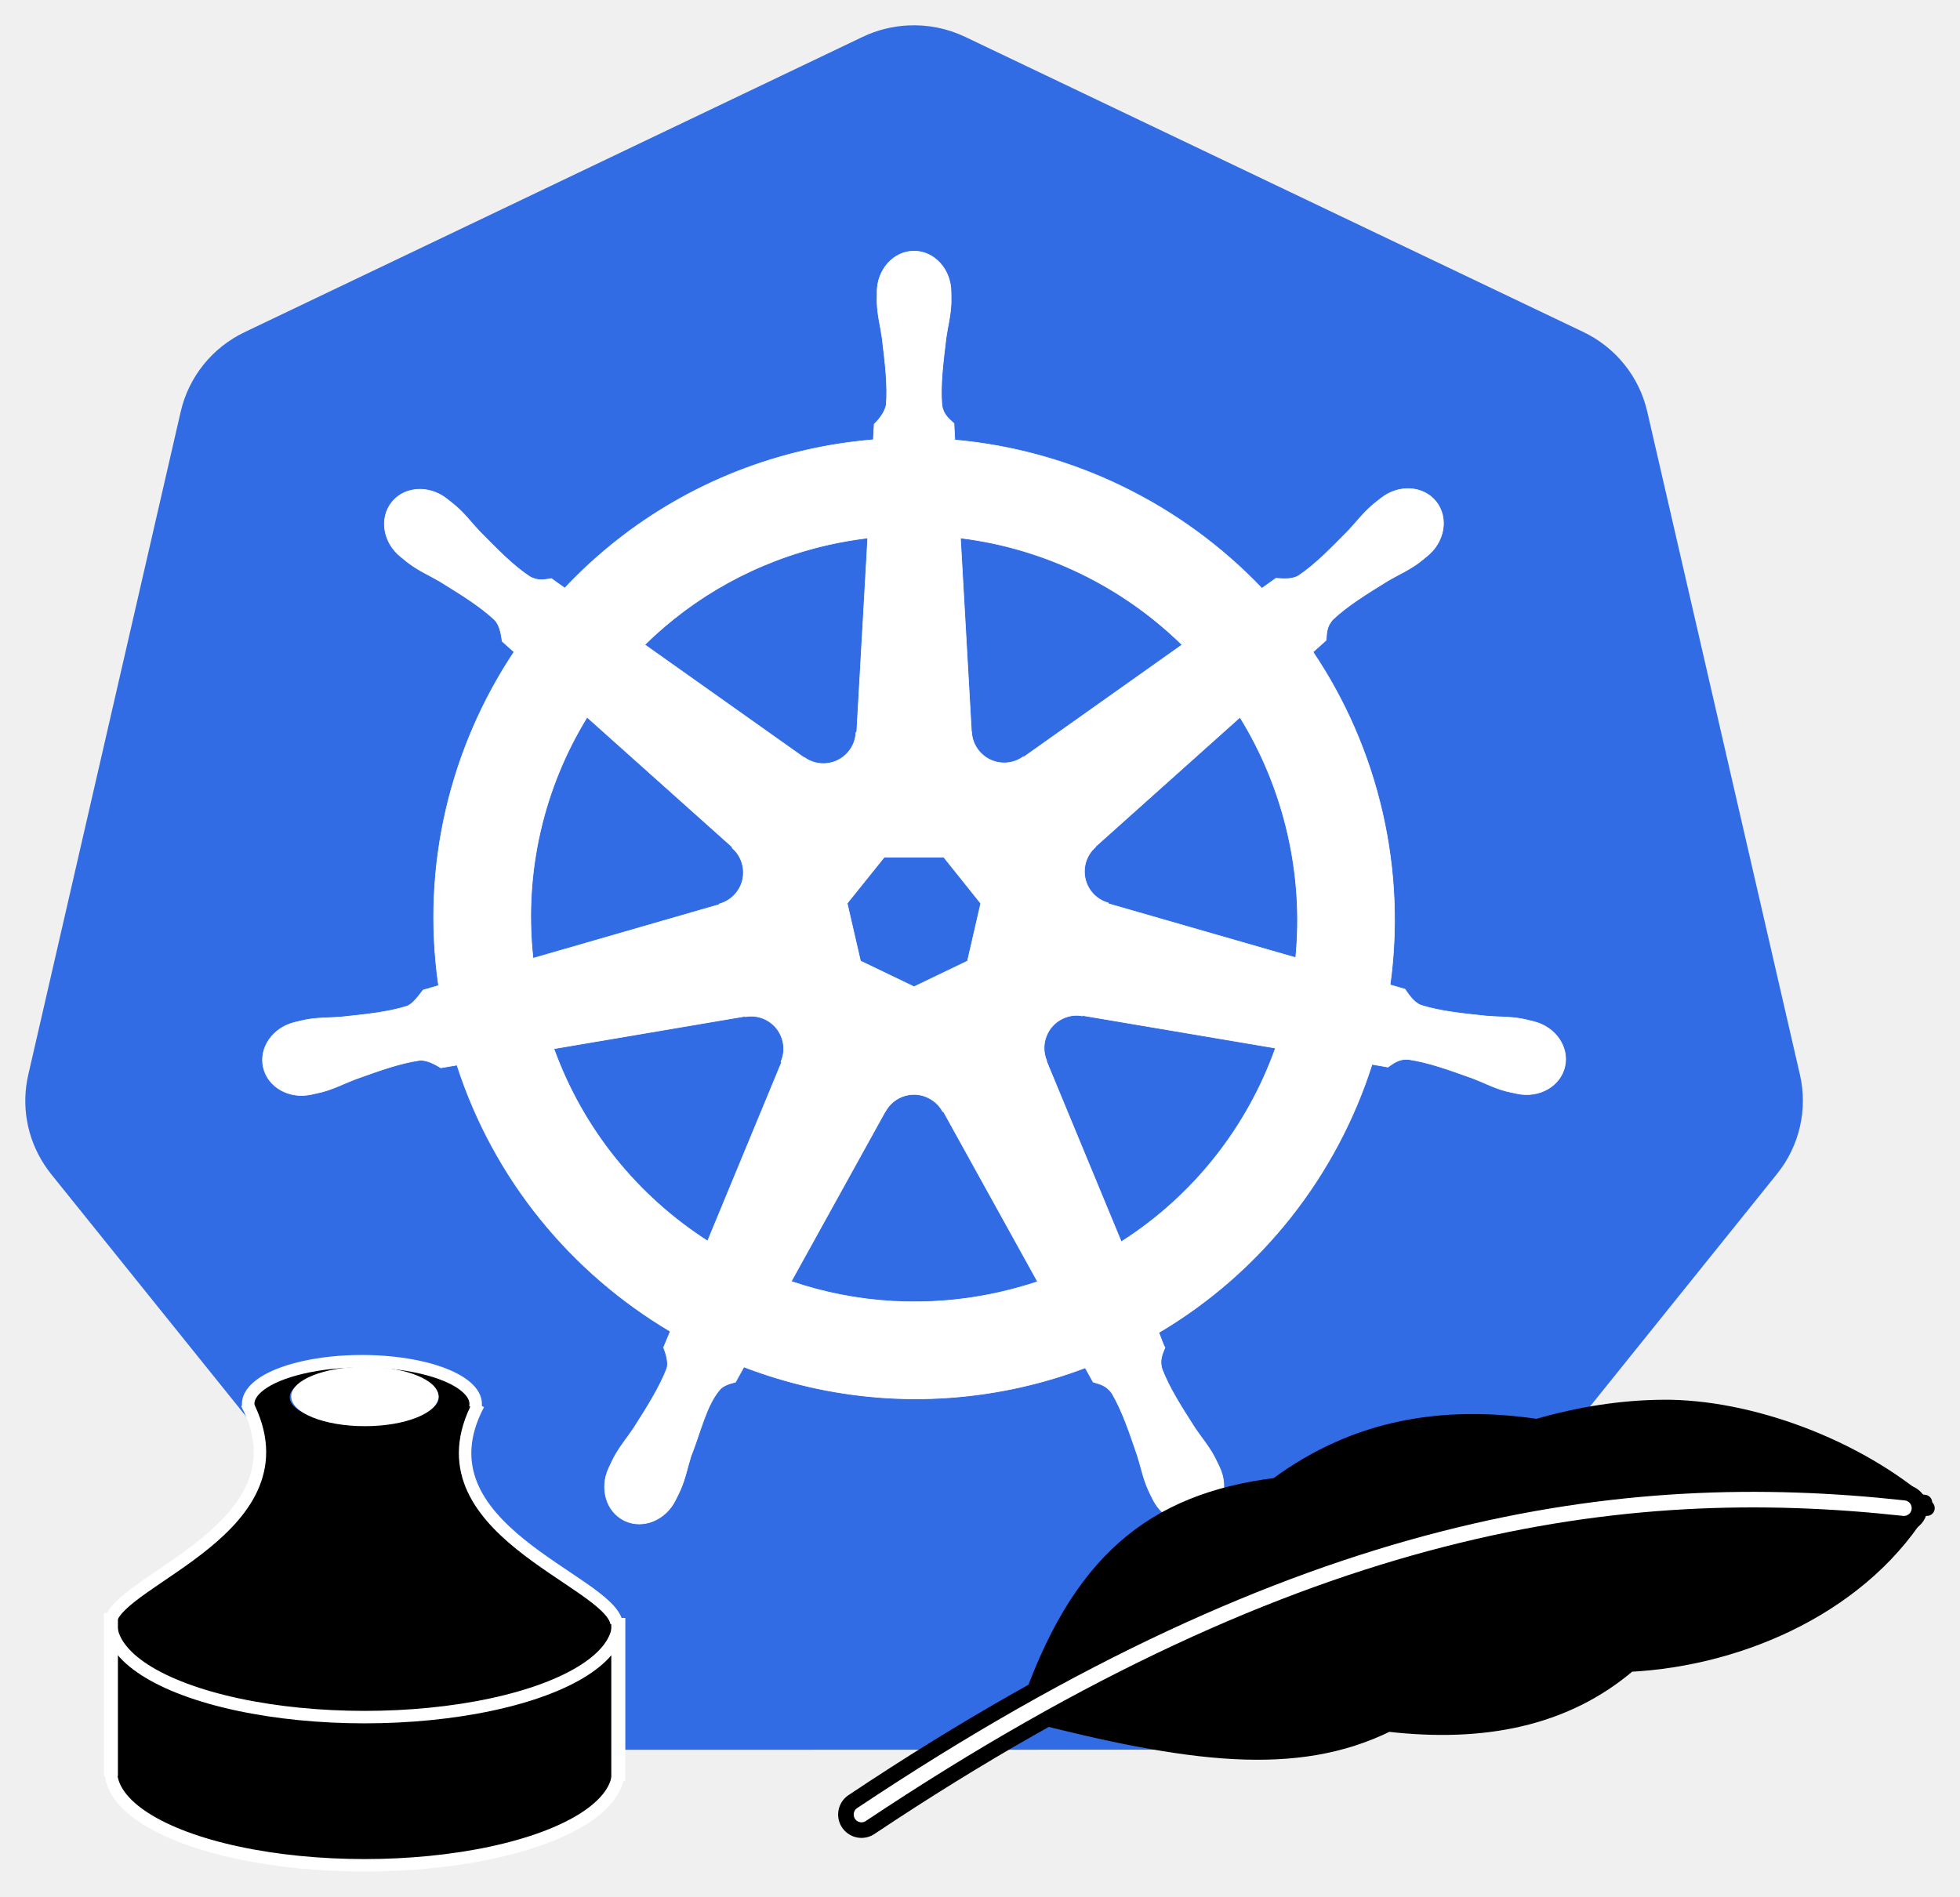
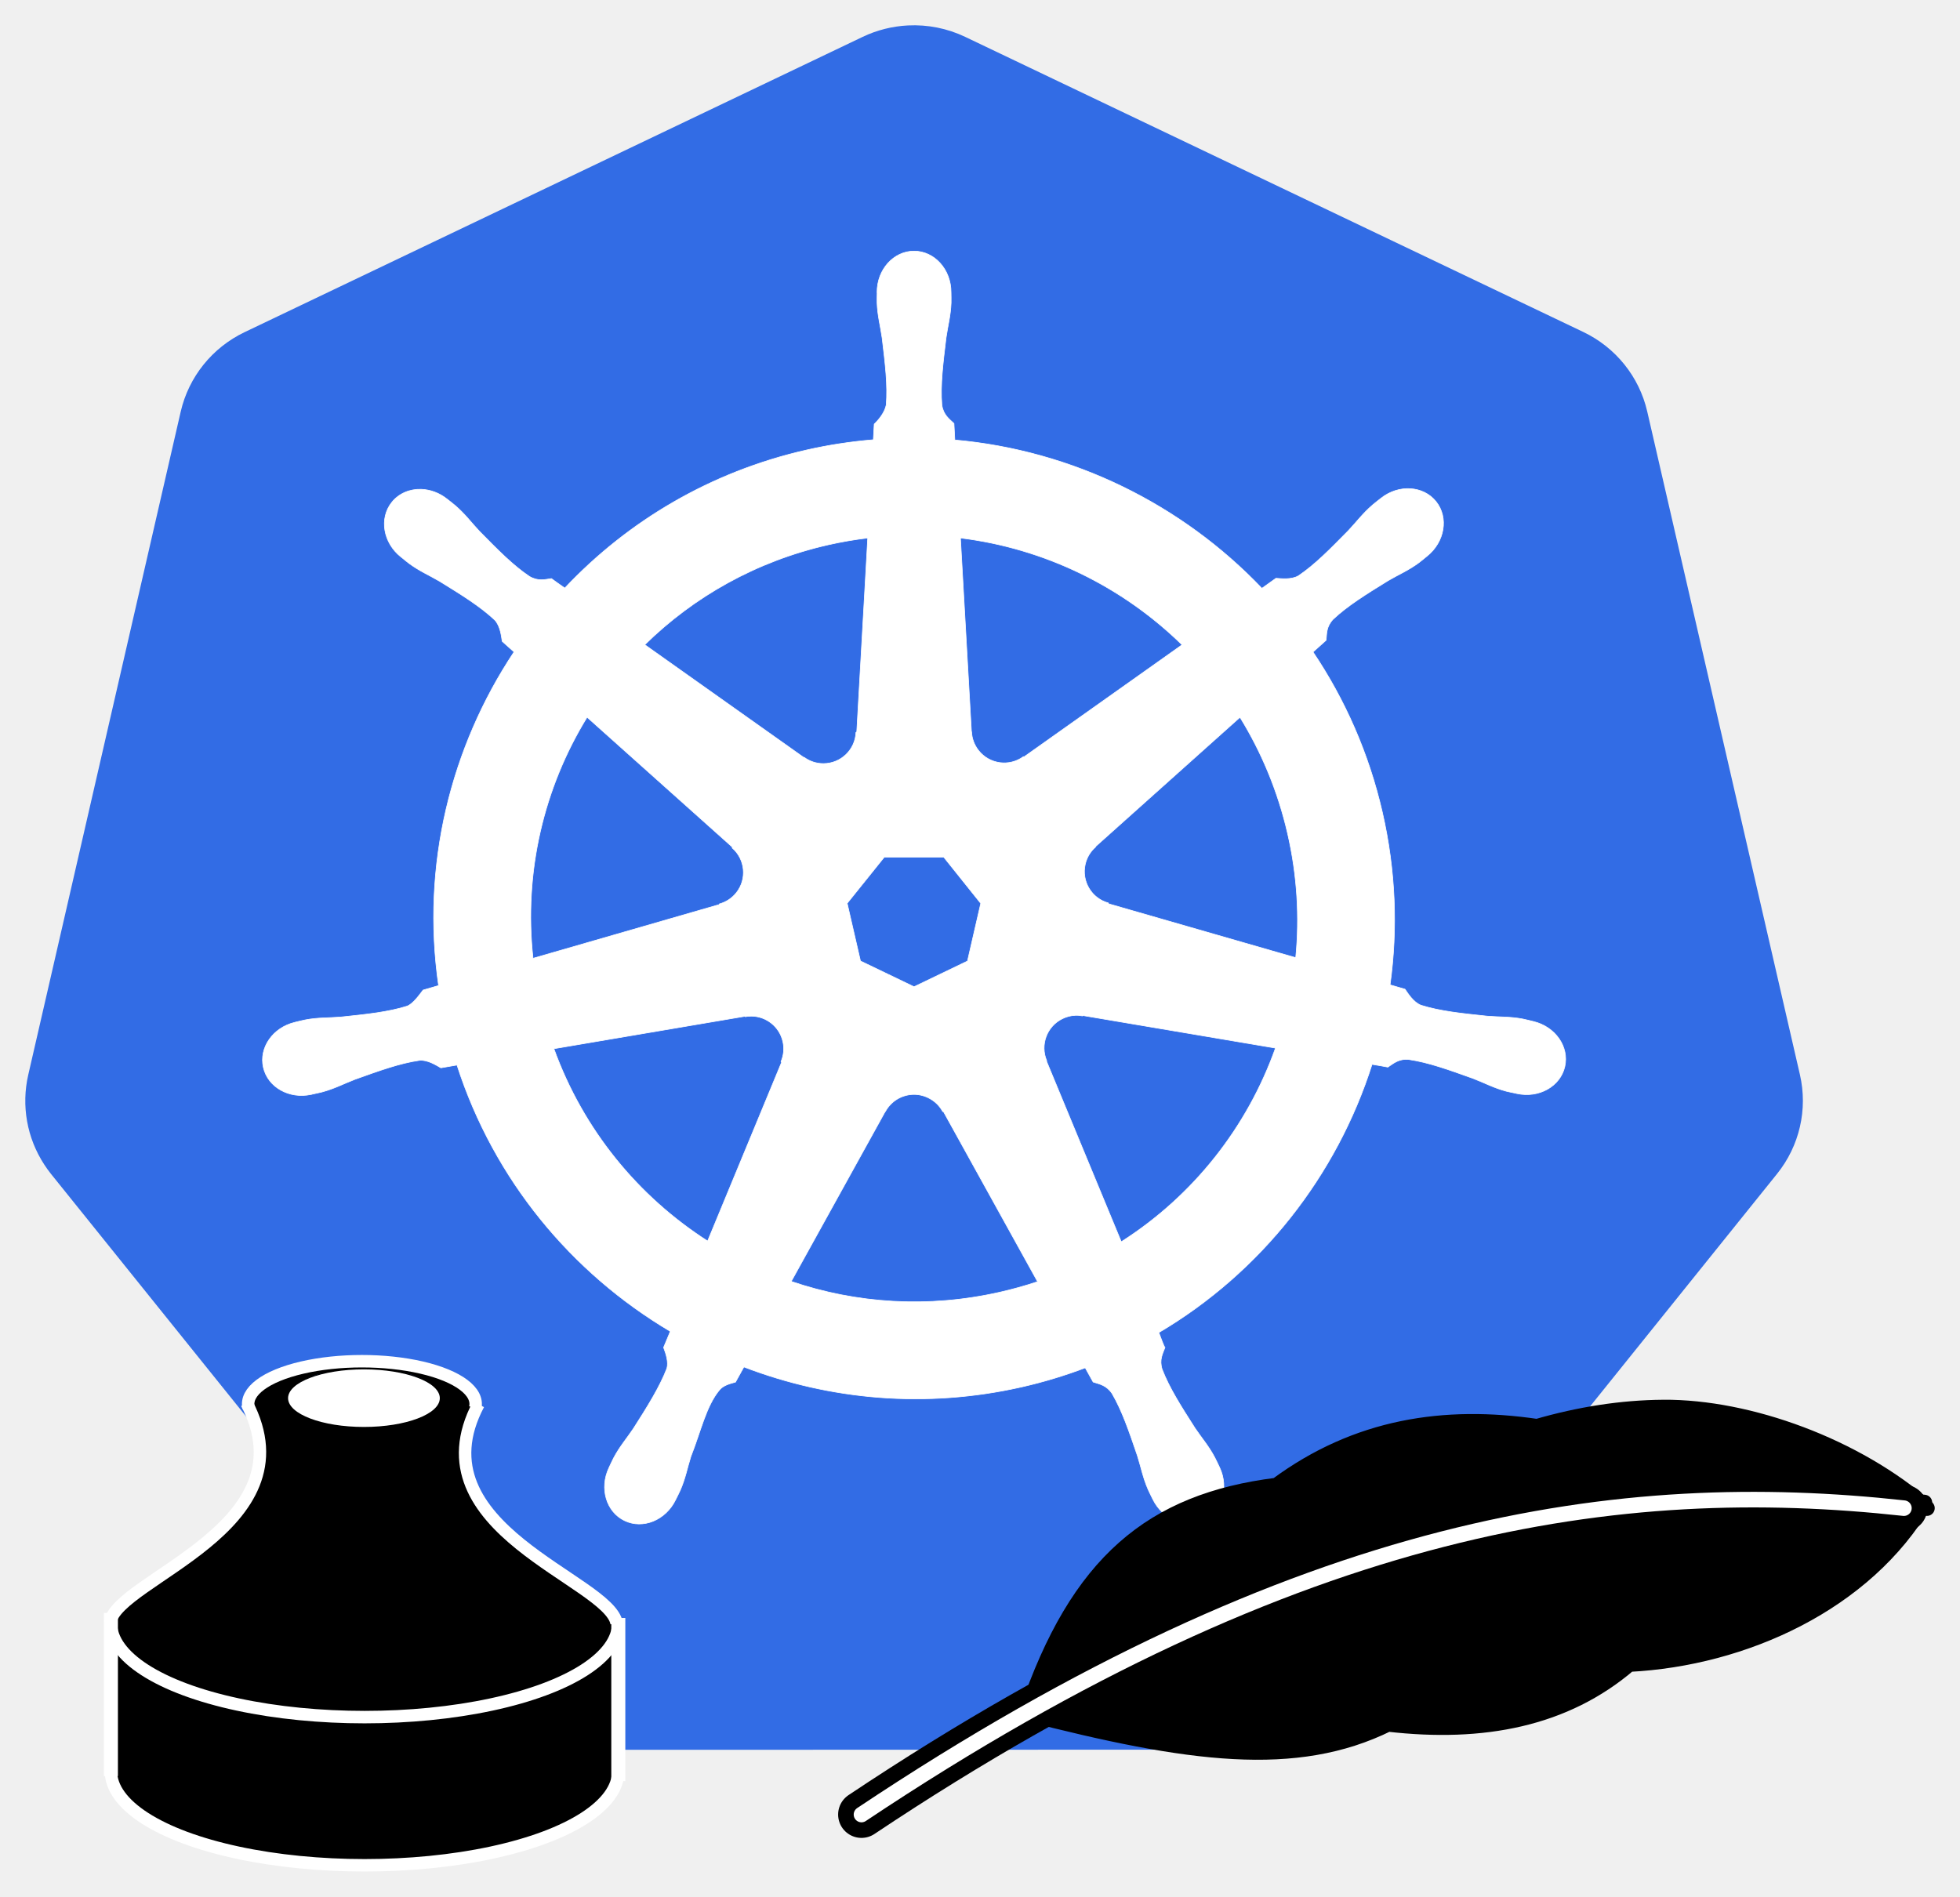
<svg xmlns="http://www.w3.org/2000/svg" xmlns:xlink="http://www.w3.org/1999/xlink" width="774.97" height="750.107" id="svg2" version="1.1">
  <defs id="defs4">
    <linearGradient id="linearGradient4991">
      <stop id="stop4987" offset="0" style="stop-color:#272727;stop-opacity:1;" />
      <stop id="stop4989" offset="1" style="stop-color:#272727;stop-opacity:0;" />
    </linearGradient>
    <linearGradient gradientUnits="userSpaceOnUse" y2="262.851" x2="598.922" y1="170.851" x1="261.288" id="linearGradient4985" xlink:href="#linearGradient4991" />
    <linearGradient gradientUnits="userSpaceOnUse" y2="352.429" x2="558.819" y1="356.672" x1="213.473" id="linearGradient4993" xlink:href="#linearGradient4991" />
  </defs>
  <g id="layer1" transform="translate(-6.325908,-174.7524)" style="display:inline">
    <g id="g3052">
      <path style="fill:#326ce5;fill-opacity:1;stroke:#ffffff;stroke-width:0;stroke-miterlimit:4;stroke-dasharray:none;stroke-opacity:1" d="m 365.312,184.812 a 46.725,46.342 0 0 0 -17.906,4.531 l -244.344,116.75 a 46.725,46.342 0 0 0 -25.281,31.438 L 17.5,599.781 A 46.725,46.342 0 0 0 23.844,635.312 46.725,46.342 0 0 0 26.5,639 l 169.125,210.281 a 46.725,46.342 0 0 0 36.531,17.438 L 503.375,866.656 A 46.725,46.342 0 0 0 539.906,849.25 L 708.969,638.938 A 46.725,46.342 0 0 0 718,599.719 l -60.375,-262.25 a 46.725,46.342 0 0 0 -25.281,-31.438 l -244.375,-116.688 A 46.725,46.342 0 0 0 365.312,184.812 Z" id="path3055" />
    </g>
  </g>
  <g id="layer2" style="display:inline" transform="translate(-6.325908,-174.7524)">
    <path id="path3059" d="m 367.734,274.06 c -8.077,8.2e-4 -14.626,7.276 -14.625,16.25 1e-5,0.138 0.028,0.269 0.031,0.406 -0.012,1.219 -0.071,2.688 -0.031,3.75 0.193,5.176 1.321,9.137 2,13.906 1.23,10.207 2.261,18.667 1.625,26.531 -0.619,2.965 -2.803,5.677 -4.75,7.562 l -0.344,6.188 c -8.777,0.727 -17.612,2.059 -26.438,4.062 -37.975,8.622 -70.67,28.183 -95.562,54.594 -1.615,-1.102 -4.441,-3.129 -5.281,-3.75 -2.611,0.353 -5.25,1.158 -8.688,-0.844 -6.545,-4.406 -12.506,-10.487 -19.719,-17.812 -3.305,-3.504 -5.698,-6.841 -9.625,-10.219 -0.892,-0.767 -2.253,-1.805 -3.25,-2.594 -3.07,-2.448 -6.691,-3.724 -10.188,-3.844 -4.496,-0.154 -8.824,1.604 -11.656,5.156 -5.035,6.315 -3.423,15.968 3.594,21.562 0.071,0.057 0.147,0.101 0.219,0.156 0.964,0.782 2.145,1.783 3.031,2.438 4.167,3.077 7.973,4.651 12.125,7.094 8.747,5.402 15.998,9.881 21.75,15.281 2.246,2.394 2.639,6.613 2.938,8.438 l 4.688,4.188 c -25.093,37.764 -36.707,84.409 -29.844,131.938 l -6.125,1.781 c -1.614,2.085 -3.895,5.365 -6.281,6.344 -7.525,2.37 -15.994,3.241 -26.219,4.312 -4.8,0.399 -8.942,0.161 -14.031,1.125 -1.12,0.212 -2.681,0.619 -3.906,0.906 -0.043,0.009 -0.082,0.022 -0.125,0.031 -0.067,0.015 -0.155,0.048 -0.219,0.062 -8.62,2.083 -14.158,10.006 -12.375,17.812 1.783,7.808 10.203,12.557 18.875,10.688 0.063,-0.014 0.153,-0.017 0.219,-0.031 0.098,-0.022 0.184,-0.07 0.281,-0.094 1.209,-0.265 2.724,-0.561 3.781,-0.844 5.003,-1.34 8.627,-3.308 13.125,-5.031 9.677,-3.471 17.692,-6.37 25.5,-7.5 3.261,-0.255 6.697,2.012 8.406,2.969 l 6.375,-1.094 c 14.67,45.483 45.414,82.245 84.344,105.312 l -2.656,6.375 c 0.957,2.475 2.013,5.825 1.3,8.269 -2.839,7.361 -7.701,15.131 -13.238,23.793 -2.681,4.002 -5.425,7.108 -7.844,11.688 -0.579,1.096 -1.316,2.779 -1.875,3.938 -3.759,8.042 -1.002,17.305 6.219,20.781 7.266,3.498 16.284,-0.191 20.188,-8.25 0.006,-0.011 0.026,-0.02 0.031,-0.031 0.004,-0.009 -0.004,-0.022 0,-0.031 0.556,-1.143 1.344,-2.644 1.812,-3.719 2.072,-4.747 2.762,-8.815 4.219,-13.406 3.87,-9.72 5.996,-19.919 11.323,-26.274 1.459,-1.74 3.837,-2.409 6.302,-3.07 l 3.312,-6 c 33.938,13.027 71.927,16.522 109.875,7.906 8.657,-1.966 17.014,-4.509 25.094,-7.562 0.931,1.651 2.661,4.826 3.125,5.625 2.506,0.815 5.24,1.236 7.469,4.531 3.985,6.809 6.711,14.864 10.031,24.594 1.457,4.591 2.178,8.659 4.25,13.406 0.472,1.082 1.256,2.605 1.812,3.75 3.895,8.085 12.942,11.787 20.219,8.281 7.22,-3.478 9.98,-12.74 6.219,-20.781 -0.559,-1.158 -1.327,-2.842 -1.906,-3.938 -2.419,-4.58 -5.163,-7.654 -7.844,-11.656 -5.537,-8.662 -10.13,-15.858 -12.969,-23.219 -1.187,-3.797 0.2,-6.158 1.125,-8.625 -0.554,-0.635 -1.739,-4.22 -2.438,-5.906 40.457,-23.888 70.299,-62.021 84.312,-106.062 1.892,0.297 5.182,0.879 6.25,1.094 2.2,-1.451 4.222,-3.344 8.188,-3.031 7.808,1.129 15.823,4.03 25.5,7.5 4.498,1.723 8.122,3.723 13.125,5.062 1.057,0.283 2.572,0.547 3.781,0.812 0.097,0.024 0.183,0.071 0.281,0.094 0.065,0.015 0.156,0.017 0.219,0.031 8.672,1.867 17.094,-2.879 18.875,-10.688 1.781,-7.807 -3.754,-15.732 -12.375,-17.812 -1.254,-0.285 -3.032,-0.769 -4.25,-1 -5.089,-0.964 -9.231,-0.726 -14.031,-1.125 -10.225,-1.071 -18.694,-1.943 -26.219,-4.312 -3.068,-1.19 -5.251,-4.841 -6.313,-6.344 l -5.906,-1.719 c 3.062,-22.154 2.237,-45.211 -3.062,-68.281 -5.348,-23.285 -14.8,-44.581 -27.406,-63.344 1.515,-1.377 4.376,-3.911 5.188,-4.656 0.237,-2.624 0.033,-5.376 2.75,-8.281 5.751,-5.401 13.003,-9.879 21.75,-15.281 4.152,-2.443 7.99,-4.017 12.156,-7.094 0.942,-0.696 2.229,-1.798 3.219,-2.594 7.015,-5.596 8.631,-15.248 3.594,-21.562 -5.037,-6.314 -14.797,-6.909 -21.812,-1.312 -0.999,0.791 -2.354,1.823 -3.25,2.594 -3.926,3.378 -6.351,6.714 -9.656,10.219 -7.212,7.326 -13.174,13.438 -19.719,17.844 -2.836,1.651 -6.99,1.08 -8.875,0.969 l -5.562,3.969 c -31.719,-33.261 -74.905,-54.525 -121.406,-58.656 -0.13,-1.949 -0.3,-5.471 -0.344,-6.531 -1.904,-1.822 -4.203,-3.377 -4.781,-7.312 -0.636,-7.864 0.426,-16.325 1.656,-26.531 0.679,-4.769 1.807,-8.73 2,-13.906 0.044,-1.177 -0.026,-2.884 -0.031,-4.156 -9.6e-4,-8.974 -6.548,-16.251 -14.625,-16.25 z m -18.312,113.438 -4.344,76.719 -0.312,0.156 c -0.291,6.863 -5.94,12.344 -12.875,12.344 -2.841,0 -5.463,-0.912 -7.594,-2.469 l -0.125,0.062 -62.906,-44.594 c 19.334,-19.011 44.063,-33.06 72.562,-39.531 5.206,-1.182 10.41,-2.059 15.594,-2.688 z m 36.656,0 c 33.273,4.092 64.045,19.159 87.625,42.25 l -62.5,44.312 -0.219,-0.094 c -5.547,4.052 -13.363,3.046 -17.688,-2.375 -1.771,-2.221 -2.701,-4.832 -2.812,-7.469 l -0.062,-0.031 z m -147.625,70.875 57.438,51.375 -0.062,0.312 c 5.184,4.507 5.949,12.328 1.625,17.75 -1.771,2.221 -4.142,3.711 -6.688,4.406 l -0.062,0.25 -73.625,21.25 c -3.747,-34.265 4.329,-67.574 21.375,-95.344 z m 258.156,0.031 c 8.534,13.833 14.997,29.282 18.844,46.031 3.801,16.548 4.755,33.067 3.188,49.031 l -74,-21.312 -0.062,-0.312 c -6.627,-1.811 -10.699,-8.552 -9.156,-15.312 0.632,-2.77 2.102,-5.113 4.094,-6.844 l -0.031,-0.156 57.125,-51.125 z m -140.656,55.312 h 23.531 l 14.625,18.281 -5.25,22.812 -21.125,10.156 -21.188,-10.188 -5.25,-22.812 z m 75.438,62.562 c 1,-0.051 1.996,0.04 2.969,0.219 l 0.125,-0.156 76.156,12.875 c -11.146,31.313 -32.473,58.44 -60.969,76.594 l -29.562,-71.406 0.094,-0.125 c -2.716,-6.31 0.002,-13.71 6.25,-16.719 1.6,-0.77 3.271,-1.197 4.938,-1.281 z m -127.906,0.312 c 5.812,0.082 11.025,4.115 12.375,10.031 0.632,2.77 0.325,5.514 -0.719,7.938 l 0.219,0.281 -29.25,70.688 c -27.347,-17.549 -49.129,-43.824 -60.781,-76.062 l 75.5,-12.812 0.125,0.156 c 0.845,-0.155 1.701,-0.23 2.531,-0.219 z m 63.781,30.969 c 2.024,-0.074 4.079,0.341 6.031,1.281 2.56,1.233 4.537,3.173 5.781,5.5 h 0.281 l 37.219,67.25 c -4.83,1.619 -9.796,3.003 -14.875,4.156 -28.465,6.463 -56.839,4.505 -82.531,-4.25 l 37.125,-67.125 h 0.062 c 2.228,-4.164 6.452,-6.649 10.906,-6.812 z" style="color:#000000;font-style:normal;font-variant:normal;font-weight:normal;font-stretch:normal;font-size:medium;line-height:normal;font-family:Sans;-inkscape-font-specification:Sans;text-indent:0;text-align:start;text-decoration:none;text-decoration-line:none;letter-spacing:normal;word-spacing:normal;text-transform:none;writing-mode:lr-tb;direction:ltr;baseline-shift:baseline;text-anchor:start;display:inline;overflow:visible;visibility:visible;fill:#ffffff;fill-opacity:1;stroke:#ffffff;stroke-width:0.25;stroke-miterlimit:4;stroke-dasharray:none;stroke-opacity:1;marker:none;enable-background:accumulate" />
  </g>
  <g id="layer3" style="display:inline" transform="translate(1.8633806e-4,1.4609566e-5)">
    <path style="fill:#ffffff;fill-opacity:1;stroke-width:0.087" d="" id="path4040" />
    <path style="fill:#ffffff;fill-opacity:1;stroke-width:0.087" d="m 298.882,186.228 c 0.901,-0.014 2.375,-0.014 3.276,0 0.901,0.014 0.164,0.026 -1.638,0.026 -1.802,0 -2.539,-0.012 -1.638,-0.026 z" id="path4064" />
    <path style="fill:#ffffff;fill-opacity:1;stroke-width:0.087" d="m 302.772,186.23 c 0.205,-0.018 0.52,-0.018 0.699,5.7e-4 0.179,0.019 0.011,0.034 -0.374,0.034 -0.384,-3.1e-4 -0.531,-0.016 -0.325,-0.034 z" id="path4068" />
    <path style="fill:#ffffff;fill-opacity:1;stroke-width:0.044" d="m 297.941,186.337 c 0.115,-0.009 0.292,-0.009 0.393,2.4e-4 0.101,0.009 0.007,0.017 -0.209,0.016 -0.216,-1.3e-4 -0.299,-0.008 -0.184,-0.017 z" id="path4070" />
    <path style="fill:#ffffff;fill-opacity:1;stroke-width:0.044" d="m 298.072,186.338 c 0.066,-0.01 0.165,-0.01 0.218,6e-4 0.054,0.01 -6e-4,0.019 -0.121,0.018 -0.12,-3.3e-4 -0.164,-0.009 -0.098,-0.019 z" id="path4074" />
    <path style="fill:#ffffff;fill-opacity:1;stroke-width:0.008" d="" id="path4088" />
    <g id="g136" transform="matrix(9.227362,0,0,9.227362,237.3453,342.6212)">
      <g transform="translate(7.282673,-164.5333)" id="g5239-5" style="display:inline">
        <path style="fill:none;stroke:#000000;stroke-width:2.002;stroke-linecap:round;stroke-linejoin:miter;stroke-miterlimit:4;stroke-dasharray:none;stroke-opacity:1" d="M 3.91,205.167 C 22.847,192.526 36.48,190.714 48.578,192.036" id="path5241-3" />
        <path id="path5225-5" d="m 10.91,200.809 c 7.05,1.818 11.619,2.42 15.561,0.473 4.075,0.47 7.585,-0.211 10.332,-2.563 4.916,-0.248 10.138,-2.617 12.653,-6.924 -15.007,-1.542 -27.264,2.663 -38.546,9.014 z" style="fill:#000000;fill-opacity:1;stroke:#000000;stroke-width:0.667;stroke-linecap:round;stroke-linejoin:round;stroke-miterlimit:4;stroke-dasharray:none;stroke-opacity:1" />
        <path id="path5229-6" d="m 38.266,187.724 c -1.783,0.012 -3.599,0.299 -5.409,0.823 -3.957,-0.582 -7.718,-0.026 -11.155,2.519 -5.338,0.671 -8.526,3.28 -10.696,9.692 15.133,-8.122 27.732,-10.302 38.559,-8.723 -3.031,-2.656 -7.627,-4.336 -11.298,-4.312 z" style="fill:#000000;fill-opacity:1;stroke:#000000;stroke-width:0.667;stroke-linecap:round;stroke-linejoin:round;stroke-miterlimit:4;stroke-dasharray:none;stroke-opacity:1" />
        <path id="path5272-2" d="M 3.91,205.167 C 22.847,192.526 36.48,190.714 48.578,192.036" style="fill:none;stroke:#ffffff;stroke-width:0.667;stroke-linecap:round;stroke-linejoin:miter;stroke-miterlimit:4;stroke-dasharray:none;stroke-opacity:1" />
      </g>
      <g transform="translate(-29.18533,-144.2759)" id="g4700" style="display:inline;opacity:1">
        <path id="path5217" d="m 16.803,180.538 c -3.984,-0.309 -7.294,-1.516 -8.206,-2.992 -0.581,-0.941 -0.319,-1.297 2.334,-3.174 1.883,-1.332 2.884,-2.343 3.368,-3.4 0.435,-0.95 0.475,-2.065 0.11,-3.061 -0.234,-0.637 -0.237,-0.715 -0.04,-1.015 1.055,-1.61 7.436,-1.729 8.997,-0.167 0.278,0.278 0.414,0.527 0.375,0.687 -0.033,0.138 -0.155,0.582 -0.271,0.985 -0.606,2.118 0.457,3.819 3.87,6.188 2.561,1.778 2.796,2.106 2.172,3.032 -0.988,1.466 -4.173,2.588 -8.291,2.92 -1.885,0.152 -2.428,0.152 -4.418,-0.003 z m 4.22,-12.486 c 1.683,-0.472 1.798,-1.414 0.245,-2.006 -0.836,-0.319 -3.555,-0.319 -4.391,0 -0.755,0.288 -1.074,0.578 -1.074,0.976 0,0.726 1.288,1.225 3.194,1.238 0.777,0.005 1.553,-0.074 2.026,-0.207 z" style="opacity:1;fill:#000000;fill-opacity:1;stroke:#000000;stroke-width:0.133;stroke-miterlimit:4;stroke-dasharray:none;stroke-opacity:1" />
        <path id="path5219" d="m 15.402,186.744 c -2.792,-0.394 -5.103,-1.207 -6.17,-2.171 -0.886,-0.8 -0.904,-0.883 -0.904,-4.092 v -2.881 l 0.387,0.438 c 2.691,3.047 13.755,3.735 19.027,1.183 0.685,-0.332 1.28,-0.734 1.585,-1.072 l 0.489,-0.541 v 2.954 c 0,2.7 -0.022,2.991 -0.261,3.377 -0.703,1.137 -2.861,2.102 -6.026,2.693 -1.62,0.303 -6.314,0.366 -8.127,0.111 z" style="opacity:1;fill:#000000;fill-opacity:1;stroke:#000000;stroke-width:0.133;stroke-miterlimit:4;stroke-dasharray:none;stroke-opacity:1" />
        <ellipse style="opacity:1;fill:none;fill-opacity:1;stroke:#000000;stroke-width:0.067;stroke-miterlimit:4;stroke-dasharray:none;stroke-opacity:1" ry="1.2" rx="3.232" cy="167.025" cx="19.071" id="ellipse4865" />
        <g transform="matrix(0.2522185,0,0,0.2522185,-0.5026333,157.3778)" style="opacity:1;fill:#272727;fill-opacity:0;stroke:#ffffff;stroke-width:2.117;stroke-miterlimit:4;stroke-dasharray:none;stroke-opacity:1" id="g5050">
          <path id="ellipse4684" d="m 120.769,76.601 a 43.101,16.003 0 0 1 -21.551,13.859 43.101,16.003 0 0 1 -43.101,0 43.101,16.003 0 0 1 -21.551,-13.859" style="opacity:1;fill:#272727;fill-opacity:0;stroke:#ffffff;stroke-width:2.117;stroke-miterlimit:4;stroke-dasharray:none;stroke-opacity:1" />
          <path id="ellipse4686" d="m 120.769,101.779 a 43.101,16.003 0 0 1 -21.551,13.859 43.101,16.003 0 0 1 -43.101,0 43.101,16.003 0 0 1 -21.551,-13.859" style="opacity:1;fill:#272727;fill-opacity:0;stroke:#ffffff;stroke-width:2.117;stroke-miterlimit:4;stroke-dasharray:none;stroke-opacity:1" />
          <path id="ellipse4690" d="m 57.958,40.036 a 19.326,7.273 0 0 1 9.107,-6.824 19.326,7.273 0 0 1 20.291,0 19.326,7.273 0 0 1 9.107,6.824" style="opacity:1;fill:#272727;fill-opacity:0;stroke:#ffffff;stroke-width:2.117;stroke-miterlimit:4;stroke-dasharray:none;stroke-opacity:1" />
          <path style="color:#000000;font-style:normal;font-variant:normal;font-weight:normal;font-stretch:normal;font-size:medium;line-height:normal;font-family:sans-serif;font-variant-ligatures:normal;font-variant-position:normal;font-variant-caps:normal;font-variant-numeric:normal;font-variant-alternates:normal;font-feature-settings:normal;text-indent:0;text-align:start;text-decoration:none;text-decoration-line:none;text-decoration-style:solid;text-decoration-color:#000000;letter-spacing:normal;word-spacing:normal;text-transform:none;writing-mode:lr-tb;direction:ltr;text-orientation:mixed;dominant-baseline:auto;baseline-shift:baseline;text-anchor:start;white-space:normal;shape-padding:0;clip-rule:nonzero;display:inline;overflow:visible;visibility:visible;opacity:1;isolation:auto;mix-blend-mode:normal;color-interpolation:sRGB;color-interpolation-filters:linearRGB;solid-color:#000000;solid-opacity:1;vector-effect:none;fill:#272727;fill-opacity:0;fill-rule:nonzero;stroke:#ffffff;stroke-width:2.117;stroke-linecap:butt;stroke-linejoin:miter;stroke-miterlimit:4;stroke-dasharray:none;stroke-dashoffset:0;stroke-opacity:1;color-rendering:auto;image-rendering:auto;shape-rendering:auto;text-rendering:auto;enable-background:accumulate" d="m 34.434,75.961 v 25.605 h 0.266 V 75.961 Z" id="path4692" />
          <path style="color:#000000;font-style:normal;font-variant:normal;font-weight:normal;font-stretch:normal;font-size:medium;line-height:normal;font-family:sans-serif;font-variant-ligatures:normal;font-variant-position:normal;font-variant-caps:normal;font-variant-numeric:normal;font-variant-alternates:normal;font-feature-settings:normal;text-indent:0;text-align:start;text-decoration:none;text-decoration-line:none;text-decoration-style:solid;text-decoration-color:#000000;letter-spacing:normal;word-spacing:normal;text-transform:none;writing-mode:lr-tb;direction:ltr;text-orientation:mixed;dominant-baseline:auto;baseline-shift:baseline;text-anchor:start;white-space:normal;shape-padding:0;clip-rule:nonzero;display:inline;overflow:visible;visibility:visible;opacity:1;isolation:auto;mix-blend-mode:normal;color-interpolation:sRGB;color-interpolation-filters:linearRGB;solid-color:#000000;solid-opacity:1;vector-effect:none;fill:#272727;fill-opacity:0;fill-rule:nonzero;stroke:#ffffff;stroke-width:2.117;stroke-linecap:butt;stroke-linejoin:miter;stroke-miterlimit:4;stroke-dasharray:none;stroke-dashoffset:0;stroke-opacity:1;color-rendering:auto;image-rendering:auto;shape-rendering:auto;text-rendering:auto;enable-background:accumulate" d="m 120.637,76.814 v 25.605 h 0.266 V 76.814 Z" id="path4694" />
          <path id="path4696" d="M 57.637,39.262 C 68.673,60.379 35.613,69.178 34.442,76.493" style="fill:#272727;fill-opacity:0;stroke:#ffffff;stroke-width:2.117;stroke-linecap:butt;stroke-linejoin:miter;stroke-miterlimit:4;stroke-dasharray:none;stroke-opacity:1" />
          <path style="fill:#272727;fill-opacity:0;stroke:#ffffff;stroke-width:2.117;stroke-linecap:butt;stroke-linejoin:miter;stroke-miterlimit:4;stroke-dasharray:none;stroke-opacity:1" d="M 97.018,39.439 C 85.852,60.556 119.3,69.354 120.485,76.669" id="path4698" />
        </g>
      </g>
-       <ellipse style="fill:#ffffff;stroke-width:0.108" id="path185" ry="1.274" rx="3.157" cy="22.716" cx="-10.088" />
+       <ellipse style="fill:#ffffff;stroke-width:0.108" id="path185" ry="1.234" rx="3.251" cy="22.789" cx="-10.127" />
    </g>
  </g>
</svg>
